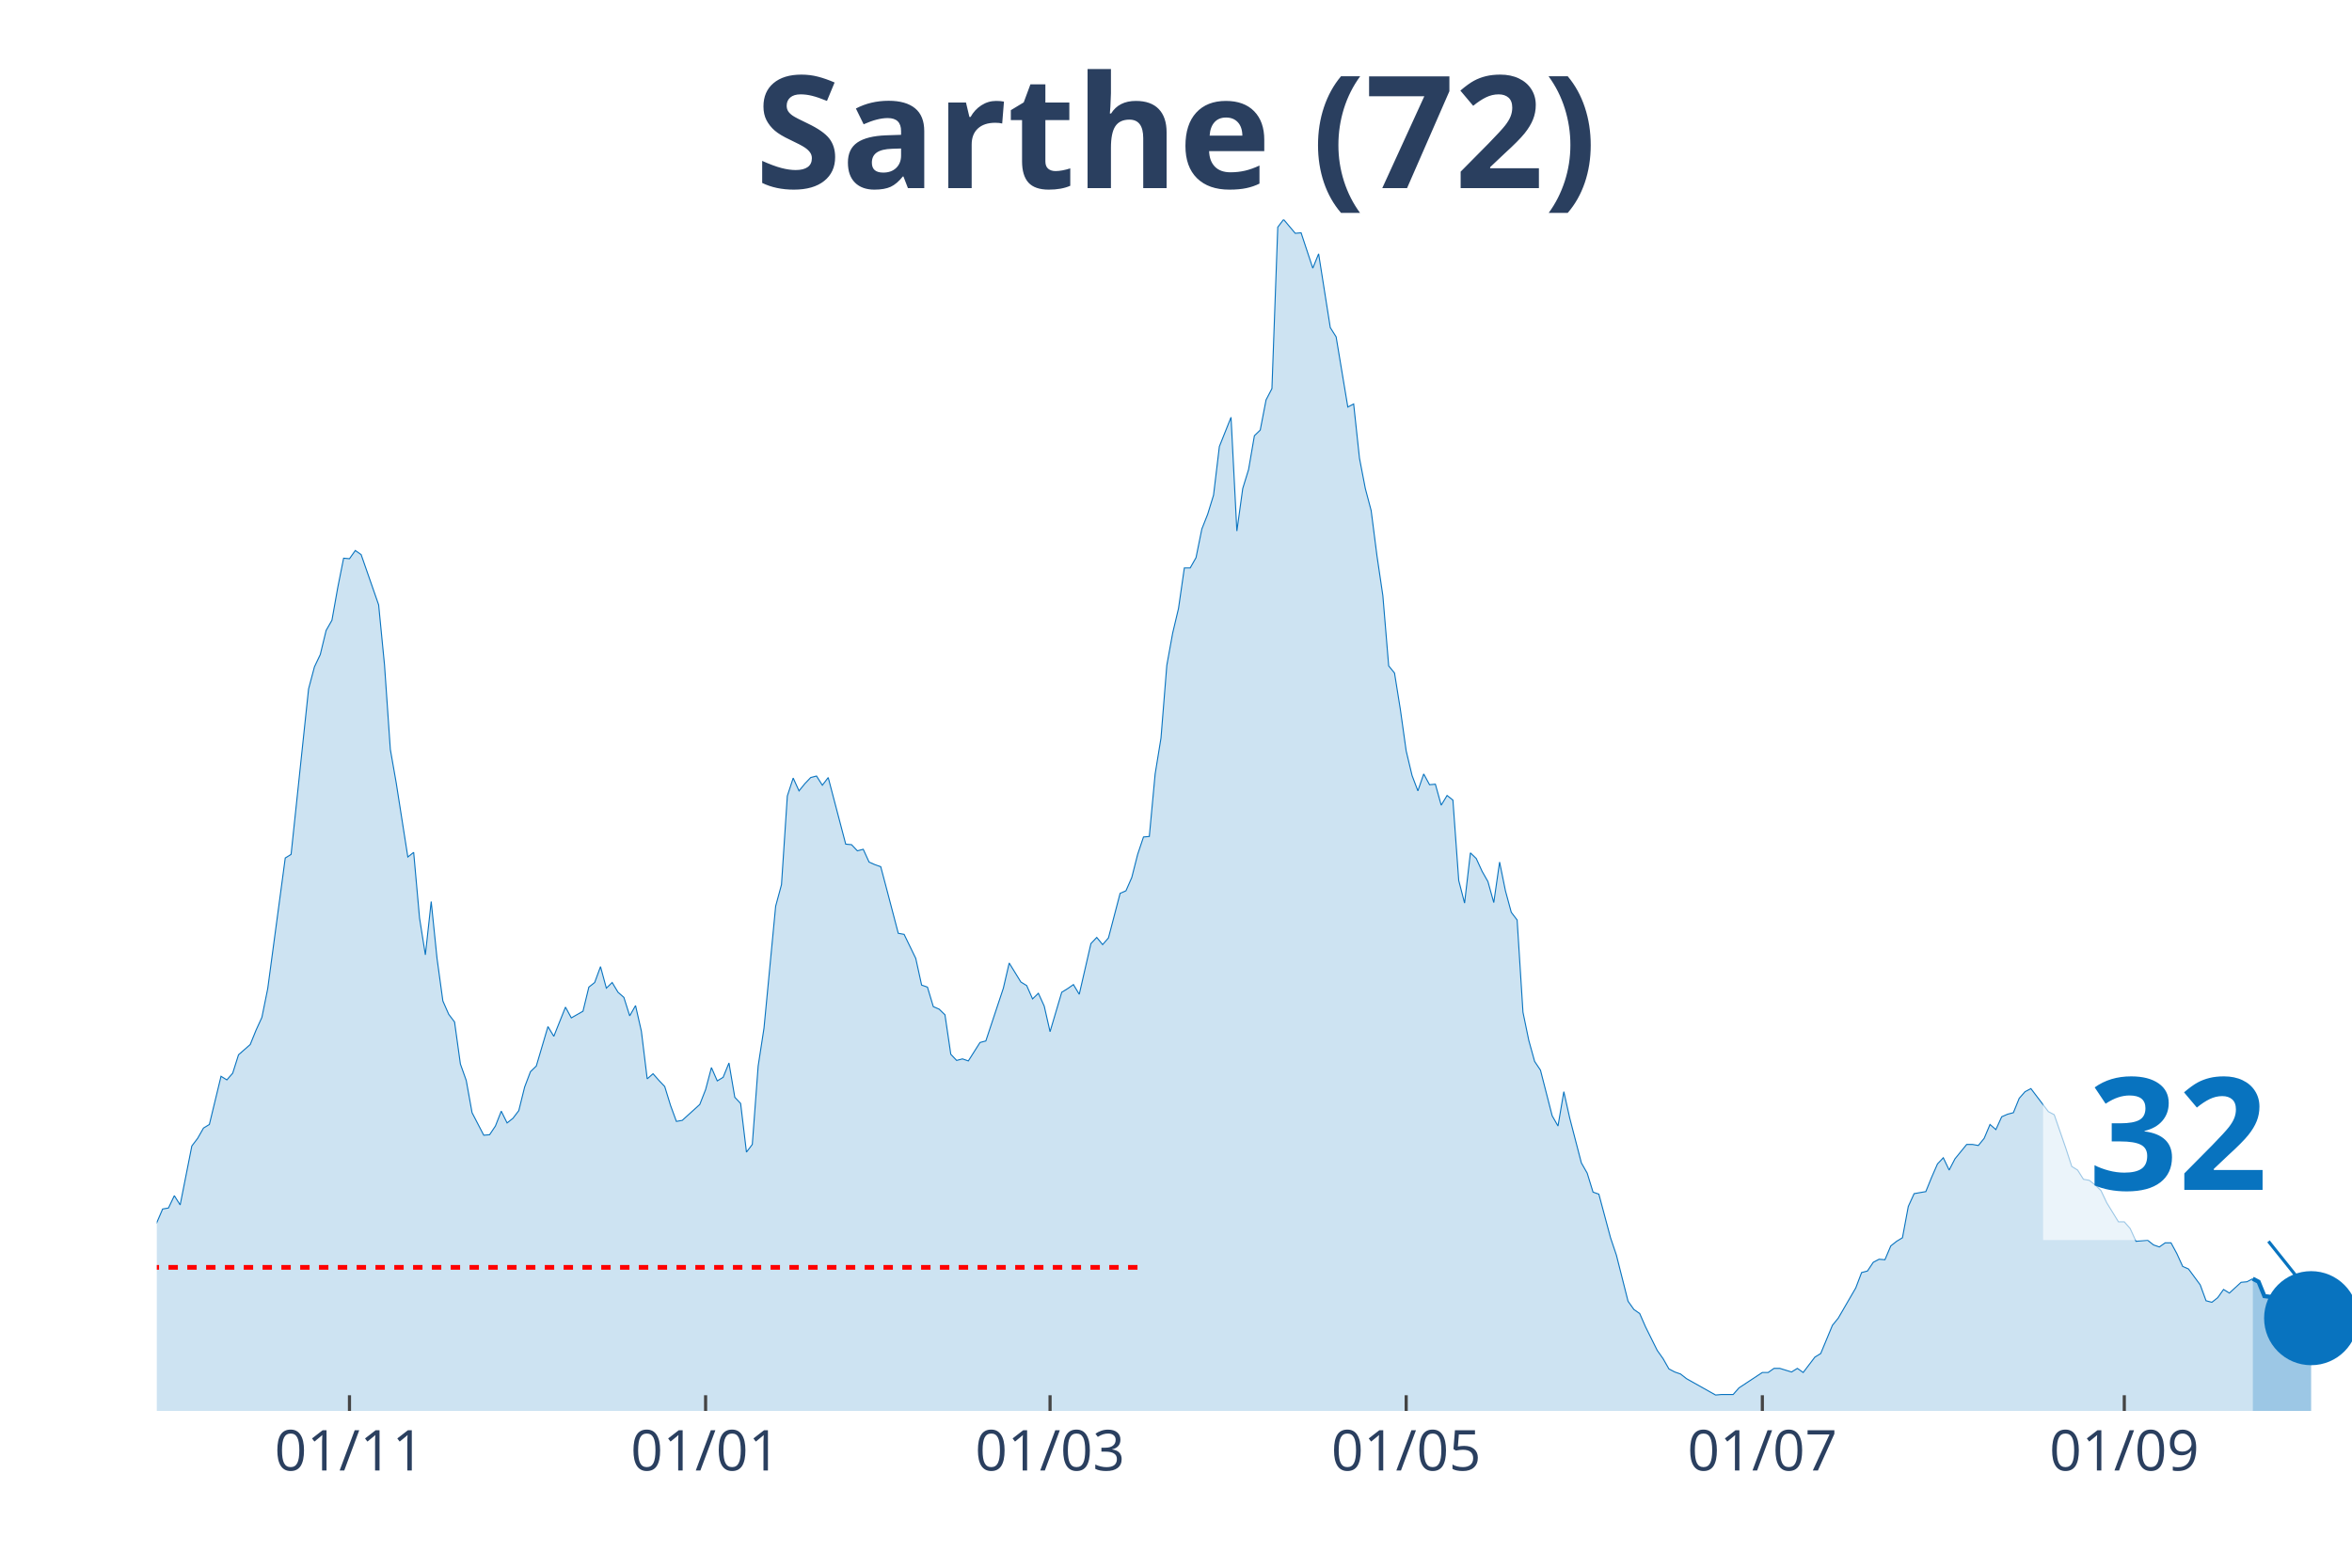
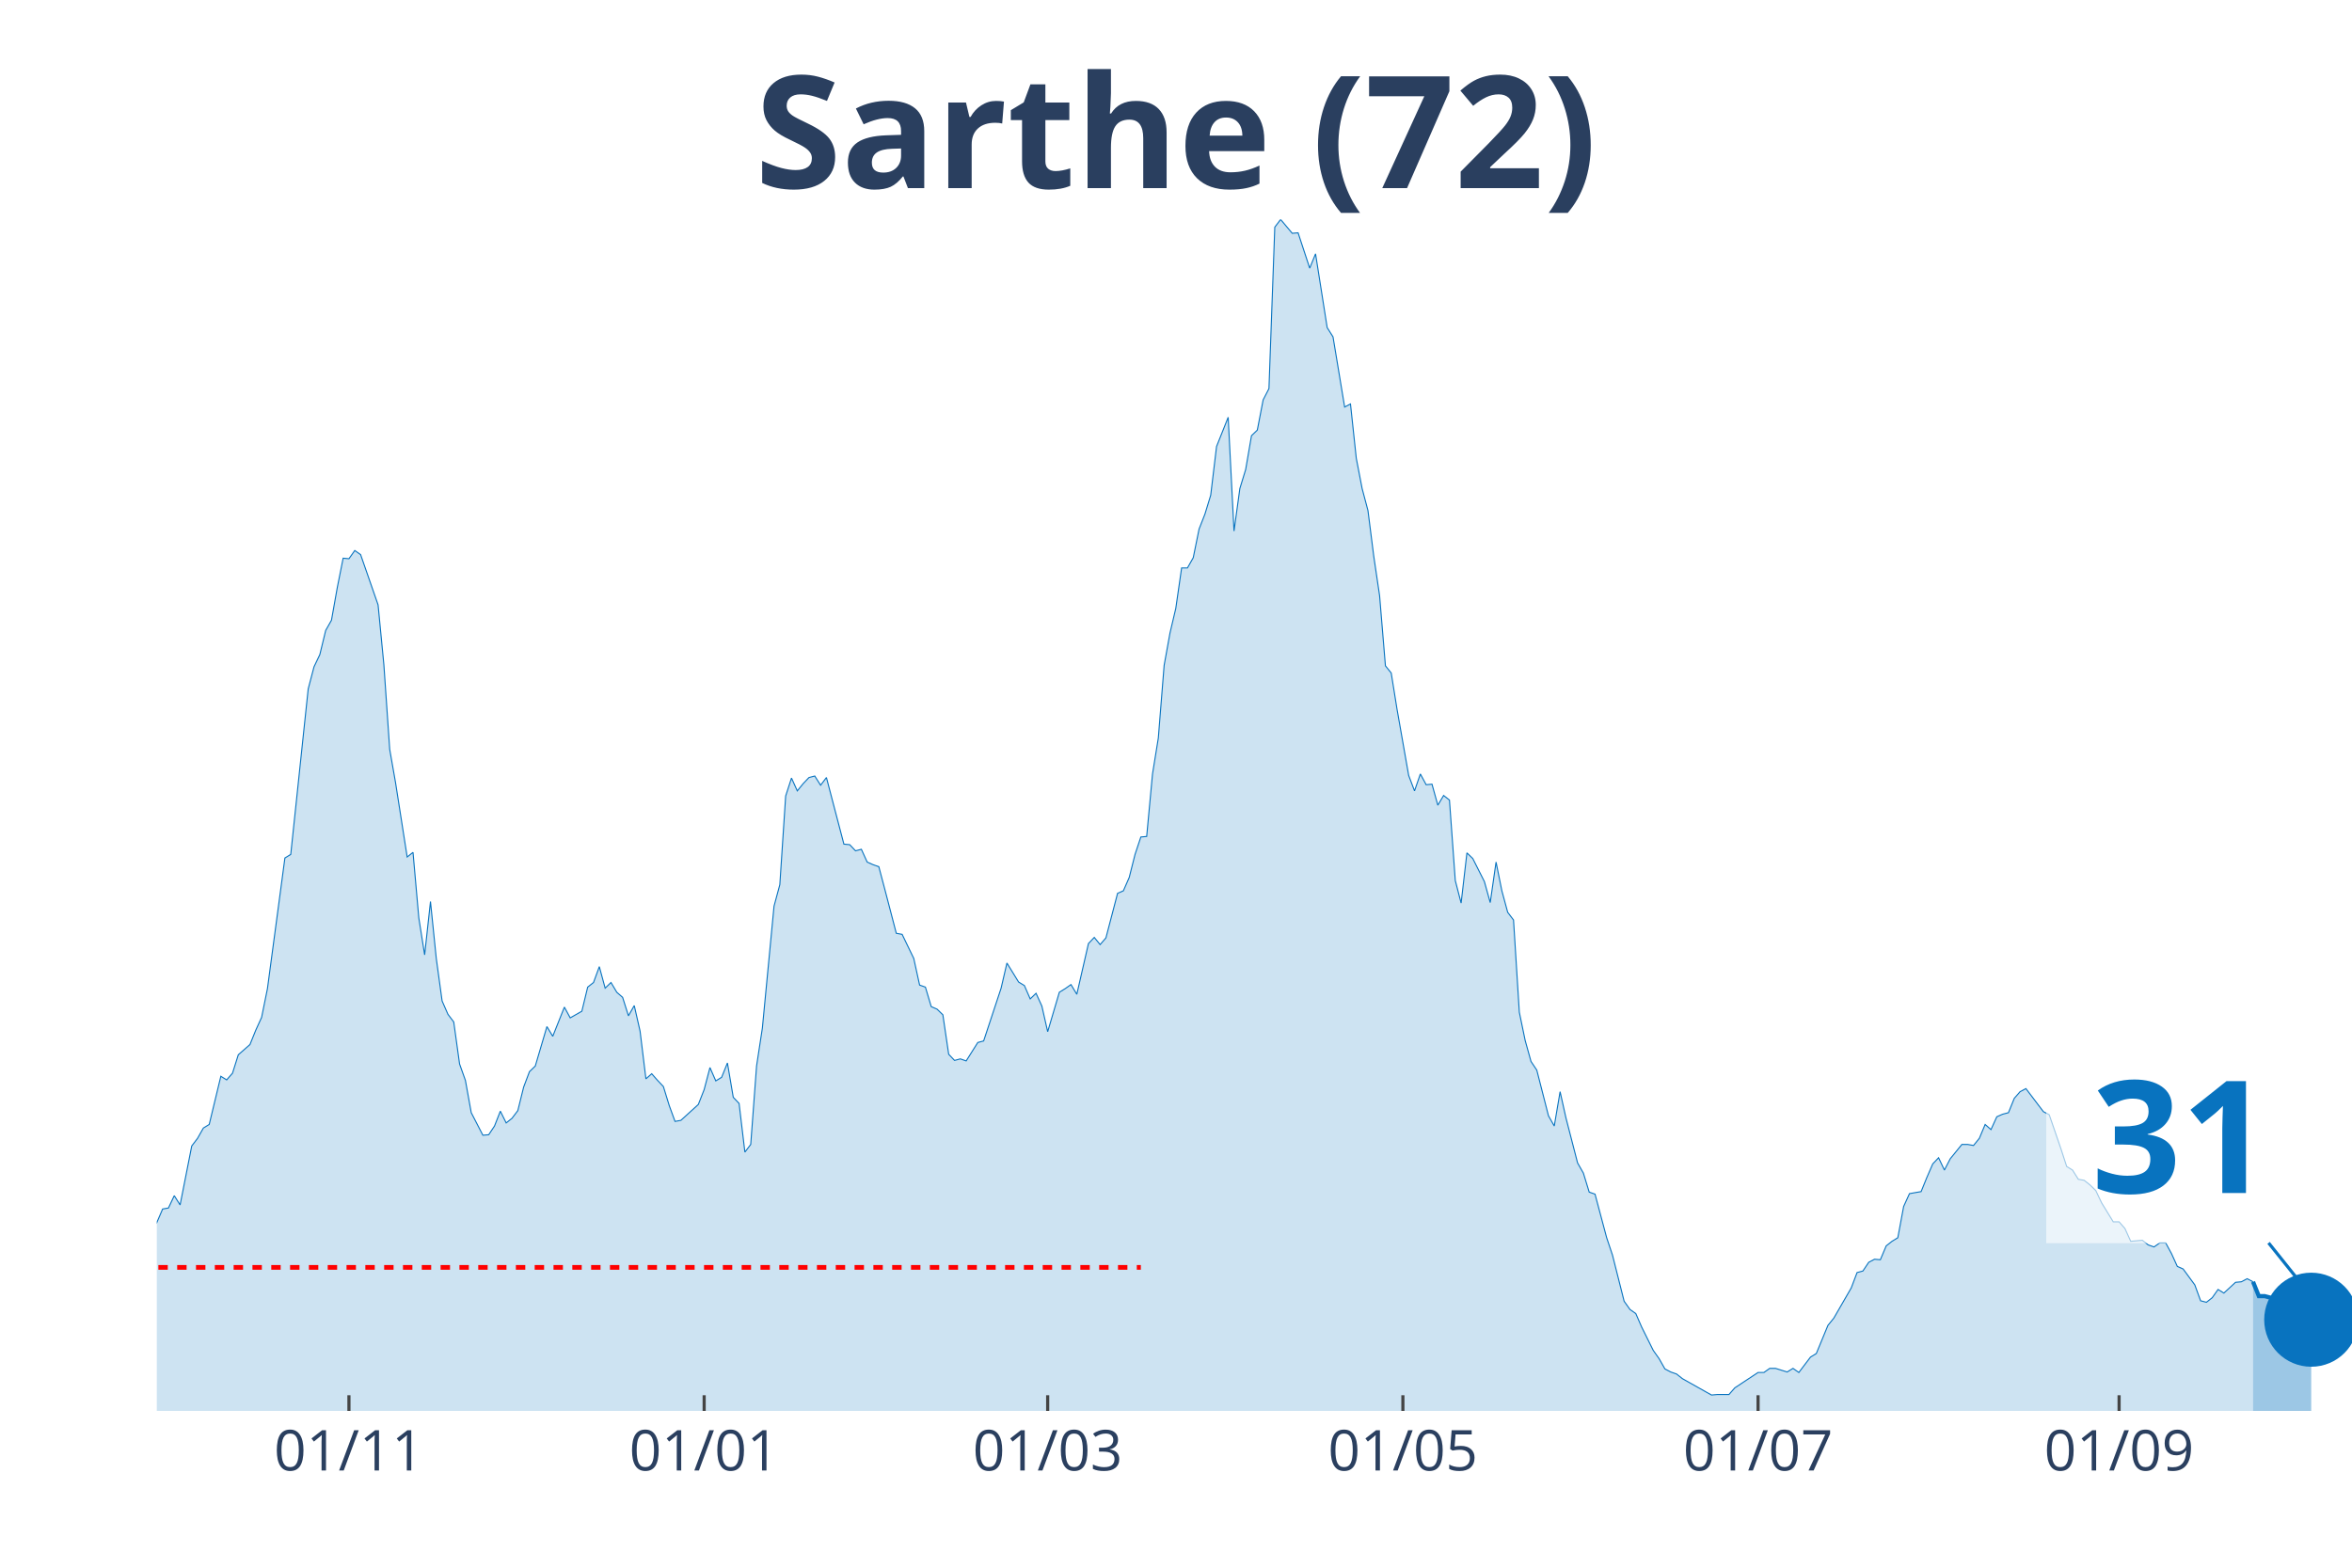
<svg xmlns="http://www.w3.org/2000/svg" class="main-svg" width="1125" height="750" style="" viewBox="0 0 750 500">
  <rect x="0" y="0" width="750" height="500" style="fill: rgb(0, 0, 0); fill-opacity: 0;" />
-   <defs id="defs-928f5d">
+   <defs id="defs-bba9d2">
    <g class="clips">
-       <clipPath id="clip928f5dxyplot" class="plotclip">
+       <clipPath id="clipbba9d2xyplot" class="plotclip">
        <rect width="700" height="380" />
      </clipPath>
-       <clipPath class="axesclip" id="clip928f5dx">
+       <clipPath class="axesclip" id="clipbba9d2x">
        <rect x="50" y="0" width="700" height="500" />
      </clipPath>
-       <clipPath class="axesclip" id="clip928f5dy">
+       <clipPath class="axesclip" id="clipbba9d2y">
        <rect x="0" y="70" width="750" height="380" />
      </clipPath>
-       <clipPath class="axesclip" id="clip928f5dxy">
+       <clipPath class="axesclip" id="clipbba9d2xy">
        <rect x="50" y="70" width="700" height="380" />
      </clipPath>
    </g>
    <g class="gradients" />
  </defs>
  <g class="bglayer">
    <rect class="bg" x="50" y="70" width="700" height="380" style="fill: rgb(0, 0, 0); fill-opacity: 0; stroke-width: 0;" />
  </g>
  <g class="layer-below">
    <g class="imagelayer" />
    <g class="shapelayer" />
  </g>
  <g class="cartesianlayer">
    <g class="subplot xy">
      <g class="layer-subplot">
        <g class="shapelayer" />
        <g class="imagelayer" />
      </g>
      <g class="gridlayer">
        <g class="x">
-           <path class="xgrid crisp" transform="translate(111.44,0)" d="M0,70v380" style="stroke: rgb(255, 255, 255); stroke-opacity: 1; stroke-width: 1px;" />
-           <path class="xgrid crisp" transform="translate(225,0)" d="M0,70v380" style="stroke: rgb(255, 255, 255); stroke-opacity: 1; stroke-width: 1px;" />
-           <path class="xgrid crisp" transform="translate(334.84,0)" d="M0,70v380" style="stroke: rgb(255, 255, 255); stroke-opacity: 1; stroke-width: 1px;" />
-           <path class="xgrid crisp" transform="translate(448.4,0)" d="M0,70v380" style="stroke: rgb(255, 255, 255); stroke-opacity: 1; stroke-width: 1px;" />
-           <path class="xgrid crisp" transform="translate(561.97,0)" d="M0,70v380" style="stroke: rgb(255, 255, 255); stroke-opacity: 1; stroke-width: 1px;" />
-           <path class="xgrid crisp" transform="translate(677.39,0)" d="M0,70v380" style="stroke: rgb(255, 255, 255); stroke-opacity: 1; stroke-width: 1px;" />
+           <path class="xgrid crisp" transform="translate(111.27,0)" d="M0,70v380" style="stroke: rgb(255, 255, 255); stroke-opacity: 1; stroke-width: 1px;" />
+           <path class="xgrid crisp" transform="translate(224.54,0)" d="M0,70v380" style="stroke: rgb(255, 255, 255); stroke-opacity: 1; stroke-width: 1px;" />
+           <path class="xgrid crisp" transform="translate(334.08,0)" d="M0,70v380" style="stroke: rgb(255, 255, 255); stroke-opacity: 1; stroke-width: 1px;" />
+           <path class="xgrid crisp" transform="translate(447.35,0)" d="M0,70v380" style="stroke: rgb(255, 255, 255); stroke-opacity: 1; stroke-width: 1px;" />
+           <path class="xgrid crisp" transform="translate(560.61,0)" d="M0,70v380" style="stroke: rgb(255, 255, 255); stroke-opacity: 1; stroke-width: 1px;" />
+           <path class="xgrid crisp" transform="translate(675.73,0)" d="M0,70v380" style="stroke: rgb(255, 255, 255); stroke-opacity: 1; stroke-width: 1px;" />
        </g>
        <g class="y" />
      </g>
      <g class="zerolinelayer" />
      <path class="xlines-below" />
      <path class="ylines-below" />
      <g class="overlines-below" />
      <g class="xaxislayer-below" />
      <g class="yaxislayer-below" />
      <g class="overaxes-below" />
-       <g class="plot" transform="translate(50, 70)" clip-path="url('#clip928f5dxyplot')">
+       <g class="plot" transform="translate(50, 70)" clip-path="url('#clipbba9d2xyplot')">
        <g class="scatterlayer mlayer">
-           <g class="trace scatter trace75a257" style="stroke-miterlimit: 2;">
+           <g class="trace scatter trace7fb5c9" style="stroke-miterlimit: 2;">
            <g class="fills">
              <g>
-                 <path class="js-fill" d="M668.35,380L-253.19,380L-253.19,374.44L-243.88,374.12L-242.02,374.93L-225.27,376.24L-223.4,376.73L-208.51,378.37L-206.65,378.37L-191.76,377.06L-189.89,376.24L-175,377.71L-173.14,376.08L-160.11,376.4L-158.24,376.89L-147.07,378.86L-145.21,378.53L-128.46,370.85L-126.6,370.52L-122.87,368.4L-121.01,367.09L-119.15,368.56L-117.29,365.94L-111.7,362.51L-109.84,359.73L-106.12,351.23L-104.26,350.74L-96.81,350.58L-94.95,353.85L-83.78,311.35L-81.91,304.82L-80.05,301.38L-78.19,310.37L-76.33,312.99L-74.47,320.02L-70.74,321.82L-68.88,328.19L-65.16,339.3L-63.3,337.51L-59.57,335.54L-57.71,340.77L-53.99,336.85L-52.13,336.69L-50.27,335.87L-48.4,337.18L-46.54,334.73L-44.68,326.72L-42.82,322.47L-40.96,321.32L-39.1,320.02L-37.23,320.83L-35.37,320.02L-33.51,325.57L-31.65,327.54L-29.79,327.05L-22.34,320.67L-20.48,316.26L-18.62,316.75L-16.76,315.77L-14.89,313.81L-13.03,315.44L-7.45,320.51L-5.59,316.09L-3.72,322.31L-1.86,324.27L1.86,315.6L3.72,315.28L5.59,311.35L7.45,314.3L11.17,295.5L13.03,293.05L14.89,289.78L16.76,288.64L20.48,273.27L22.34,274.42L24.2,272.29L26.06,266.41L29.79,263.14L31.65,258.56L33.51,254.48L35.37,245.32L40.96,203.65L42.82,202.5L48.4,149.71L50.27,142.68L52.13,138.76L53.99,131.08L55.85,127.81L57.71,117.35L59.57,108.03L61.44,108.2L63.3,105.58L65.16,106.89L70.74,122.91L72.61,142.03L74.47,169L76.33,179.62L80.05,203.32L81.91,201.85L83.78,222.77L85.64,234.54L87.5,217.54L89.36,235.68L91.22,249.25L93.09,253.5L94.95,255.95L96.81,269.35L98.67,274.58L100.53,284.88L104.26,292.07L106.12,291.91L107.98,289.13L109.84,284.39L111.7,288.15L113.56,286.68L115.43,284.22L117.29,276.71L119.15,271.8L121.01,270L124.73,257.42L126.6,260.52L130.32,251.21L132.18,254.64L135.9,252.52L137.77,244.83L139.63,243.36L141.49,238.3L143.35,245.16L145.21,243.36L147.07,246.47L148.94,248.1L150.8,253.99L152.66,250.72L154.52,258.89L156.38,274.09L158.24,272.46L160.11,274.58L161.97,276.54L163.83,282.59L165.69,287.66L167.55,287.33L173.14,282.26L175,277.52L176.86,270.49L178.72,274.74L180.59,273.6L182.45,269.02L184.31,279.97L186.17,281.94L188.03,297.46L189.89,295.01L191.76,270L193.62,257.91L197.34,219.01L199.2,212.15L201.06,183.87L202.93,178.15L204.79,182.24L206.65,179.95L208.51,177.99L210.37,177.5L212.23,180.44L214.1,177.99L219.68,199.23L221.54,199.4L223.4,201.36L225.27,200.87L227.13,204.95L228.99,205.77L230.85,206.43L232.71,213.45L236.44,227.67L238.3,228L242.02,235.68L243.88,244.18L245.74,244.83L247.61,251.05L249.47,251.86L251.33,253.66L253.19,266.25L255.05,268.21L256.91,267.72L258.78,268.37L262.5,262.49L264.36,262L269.95,245.16L271.81,237.15L275.53,243.2L277.39,244.34L279.26,248.59L281.12,246.8L282.98,250.88L284.84,259.05L288.56,246.47L290.43,245.32L292.29,244.02L294.15,247.12L297.87,230.94L299.73,228.98L301.6,231.27L303.46,229.14L307.18,214.92L309.04,214.11L310.9,209.86L312.77,202.5L314.63,196.95L316.49,196.78L318.35,176.84L320.21,165.4L322.07,142.19L323.94,131.9L325.8,124.05L327.66,111.14L329.52,111.14L331.38,107.87L333.24,98.72L335.11,93.98L336.97,87.93L338.83,72.4L342.55,63.09L344.41,99.37L346.28,85.81L348.14,79.76L350,68.97L351.86,67.17L353.72,57.53L355.59,53.94L357.45,2.45L359.31,0L363.03,4.41L364.89,4.25L368.62,15.53L370.48,10.95L374.2,34.49L376.06,37.43L379.79,59.82L381.65,58.84L383.51,76.16L385.37,85.81L387.23,92.83L389.1,107.38L390.96,119.97L392.82,142.36L394.68,144.65L396.54,156.25L398.4,169.49L400.27,177.33L402.13,182.24L403.99,176.84L405.85,180.28L407.71,180.11L409.57,186.81L411.44,183.71L413.3,185.18L415.16,210.84L417.02,218.03L418.88,202.01L420.74,203.81L422.61,207.9L424.47,211.17L426.33,217.87L428.19,204.95L430.05,214.11L431.91,220.97L433.78,223.42L435.64,252.84L437.5,261.83L439.36,268.53L441.22,271.31L444.95,285.86L446.81,289.13L448.67,278.18L450.53,286.51L454.26,300.89L456.12,304.16L457.98,310.21L459.84,310.86L463.56,324.76L465.43,330.31L469.15,345.02L471.01,347.64L472.87,348.95L474.73,353.2L478.46,360.71L480.32,363.33L482.18,366.6L484.04,367.58L485.9,368.23L487.77,369.7L497.07,374.93L498.94,374.77L502.66,374.77L504.52,372.65L511.97,367.74L513.83,367.74L515.69,366.43L517.55,366.43L521.28,367.58L523.14,366.43L525,367.74L526.86,365.29L528.72,362.84L530.59,361.69L534.31,352.71L536.17,350.42L541.76,340.77L543.62,335.87L545.48,335.38L547.34,332.6L549.2,331.62L551.06,331.78L552.93,327.37L554.79,325.9L556.65,324.76L558.51,314.79L560.37,310.7L562.23,310.37L564.1,310.05L565.96,305.47L567.82,301.22L569.68,299.26L571.54,303.18L573.4,299.59L577.13,295.01L578.99,295.01L580.85,295.34L582.71,293.05L584.57,288.64L586.44,290.27L588.3,286.18L590.16,285.37L592.02,284.88L593.88,280.3L595.74,278.18L597.61,277.2L603.19,284.55L605.05,285.53L608.78,296.32L610.64,302.04L612.5,303.18L614.36,306.12L616.22,306.45L618.09,307.92L619.95,309.72L621.81,313.64L625.53,319.69L627.39,319.69L629.26,321.82L631.12,325.9L634.84,325.57L636.7,327.05L638.56,327.7L640.43,326.39L642.29,326.39L644.15,329.82L646.01,333.91L647.87,334.73L651.6,339.79L653.46,344.86L655.32,345.35L657.18,343.88L659.04,341.26L660.9,342.41L664.63,338.98L666.49,338.81L668.35,337.83" style="fill: rgb(8, 115, 191); fill-opacity: 0.2; stroke-width: 0;" />
+                 <path class="js-fill" d="M668.44,380L-252.52,380L-252.52,374.44L-243.24,374.12L-241.38,374.93L-224.67,376.24L-222.81,376.73L-207.96,378.37L-206.1,378.37L-191.25,377.06L-189.39,376.24L-174.54,377.71L-172.68,376.08L-159.68,376.4L-157.82,376.89L-146.68,378.86L-144.83,378.53L-128.12,370.85L-126.26,370.52L-122.55,368.4L-120.69,367.09L-118.83,368.56L-116.98,365.94L-111.41,362.51L-109.55,359.73L-105.84,351.23L-103.98,350.74L-96.55,350.58L-94.69,353.85L-83.55,311.35L-81.7,304.82L-79.84,301.38L-77.98,310.37L-76.13,312.99L-74.27,320.02L-70.56,321.82L-68.7,328.19L-64.99,339.3L-63.13,337.51L-59.42,335.54L-57.56,340.77L-53.85,336.85L-51.99,336.69L-50.13,335.87L-48.28,337.18L-46.42,334.73L-44.56,326.72L-42.71,322.47L-40.85,321.32L-38.99,320.02L-37.14,320.83L-35.28,320.02L-33.42,325.57L-31.56,327.54L-29.71,327.05L-22.28,320.67L-20.42,316.26L-18.57,316.75L-16.71,315.77L-14.85,313.81L-13,315.44L-7.43,320.51L-5.57,316.09L-3.71,322.31L-1.86,324.27L1.86,315.6L3.71,315.28L5.57,311.35L7.43,314.3L11.14,295.5L13,293.05L14.85,289.78L16.71,288.64L20.42,273.27L22.28,274.42L24.14,272.29L25.99,266.41L29.71,263.14L31.56,258.56L33.42,254.48L35.28,245.32L40.85,203.65L42.71,202.5L48.28,149.71L50.13,142.68L51.99,138.76L53.85,131.08L55.7,127.81L57.56,117.35L59.42,108.03L61.27,108.2L63.13,105.58L64.99,106.89L70.56,122.91L72.41,142.03L74.27,169L76.13,179.62L79.84,203.32L81.7,201.85L83.55,222.77L85.41,234.54L87.27,217.54L89.12,235.68L90.98,249.25L92.84,253.5L94.69,255.95L96.55,269.35L98.41,274.58L100.27,284.88L103.98,292.07L105.84,291.91L107.69,289.13L109.55,284.39L111.41,288.15L113.26,286.68L115.12,284.22L116.98,276.71L118.83,271.8L120.69,270L124.4,257.42L126.26,260.52L129.97,251.21L131.83,254.64L135.54,252.52L137.4,244.83L139.26,243.36L141.11,238.3L142.97,245.16L144.83,243.36L146.68,246.47L148.54,248.1L150.4,253.99L152.25,250.72L154.11,258.89L155.97,274.09L157.82,272.46L159.68,274.58L161.54,276.54L163.4,282.59L165.25,287.66L167.11,287.33L172.68,282.26L174.54,277.52L176.39,270.49L178.25,274.74L180.11,273.6L181.96,269.02L183.82,279.97L185.68,281.94L187.53,297.46L189.39,295.01L191.25,270L193.1,257.91L196.82,219.01L198.67,212.15L200.53,183.87L202.39,178.15L204.24,182.24L206.1,179.95L207.96,177.99L209.81,177.5L211.67,180.44L213.53,177.99L219.1,199.23L220.95,199.4L222.81,201.36L224.67,200.87L226.53,204.95L228.38,205.77L230.24,206.43L232.1,213.45L235.81,227.67L237.67,228L241.38,235.68L243.24,244.18L245.09,244.83L246.95,251.05L248.81,251.86L250.66,253.66L252.52,266.25L254.38,268.21L256.23,267.72L258.09,268.37L261.8,262.49L263.66,262L269.23,245.16L271.09,237.15L274.8,243.2L276.66,244.34L278.51,248.59L280.37,246.8L282.23,250.88L284.08,259.05L287.8,246.47L289.66,245.32L291.51,244.02L293.37,247.12L297.08,230.94L298.94,228.98L300.8,231.27L302.65,229.14L306.37,214.92L308.22,214.11L310.08,209.86L311.94,202.5L313.79,196.95L315.65,196.78L317.51,176.84L319.36,165.4L321.22,142.19L323.08,131.9L324.93,124.05L326.79,111.14L328.65,111.14L330.5,107.87L332.36,98.72L334.22,93.98L336.07,87.93L337.93,72.4L341.64,63.09L343.5,99.37L345.36,85.81L347.21,79.76L349.07,68.97L350.93,67.17L352.79,57.53L354.64,53.94L356.5,2.45L358.36,0L362.07,4.41L363.93,4.25L367.64,15.53L369.5,10.95L373.21,34.49L375.07,37.43L378.78,59.82L380.64,58.84L382.49,76.16L384.35,85.81L386.21,92.83L388.06,107.38L389.92,119.97L391.78,142.36L393.63,144.65L395.49,156.25L399.2,177.33L401.06,182.24L402.92,176.84L404.77,180.28L406.63,180.11L408.49,186.81L410.34,183.71L412.2,185.18L414.06,210.84L415.92,218.03L417.77,202.01L419.63,203.81L423.34,211.17L425.2,217.87L427.06,204.95L428.91,214.11L430.77,220.97L432.63,223.42L434.48,252.84L436.34,261.83L438.2,268.53L440.05,271.31L443.77,285.86L445.62,289.13L447.48,278.18L449.34,286.51L453.05,300.89L454.91,304.16L456.76,310.21L458.62,310.86L462.33,324.76L464.19,330.31L467.9,345.02L469.76,347.64L471.62,348.95L473.47,353.2L477.19,360.71L479.05,363.33L480.9,366.6L482.76,367.58L484.62,368.23L486.47,369.7L495.76,374.93L497.61,374.77L501.33,374.77L503.18,372.65L510.61,367.74L512.47,367.74L514.32,366.43L516.18,366.43L519.89,367.58L521.75,366.43L523.61,367.74L525.46,365.29L527.32,362.84L529.18,361.69L532.89,352.71L534.75,350.42L540.32,340.77L542.18,335.87L544.03,335.38L545.89,332.6L547.75,331.62L549.6,331.78L551.46,327.37L553.32,325.9L555.17,324.76L557.03,314.79L558.89,310.7L560.74,310.37L562.6,310.05L564.46,305.47L566.31,301.22L568.17,299.26L570.03,303.18L571.88,299.59L575.6,295.01L577.45,295.01L579.31,295.34L581.17,293.05L583.02,288.64L584.88,290.27L586.74,286.18L588.59,285.37L590.45,284.88L592.31,280.3L594.16,278.18L596.02,277.2L601.59,284.55L603.45,285.53L607.16,296.32L609.02,302.04L610.88,303.18L612.73,306.12L614.59,306.45L616.45,307.92L618.3,309.72L620.16,313.64L623.87,319.69L625.73,319.69L627.59,321.82L629.44,325.9L633.16,325.57L635.01,327.05L636.87,327.7L638.73,326.39L640.58,326.39L642.44,329.82L644.3,333.91L646.15,334.73L649.87,339.79L651.72,344.86L653.58,345.35L655.44,343.88L657.29,341.26L659.15,342.41L662.86,338.98L664.72,338.81L666.58,337.83L668.44,338.81" style="fill: rgb(8, 115, 191); fill-opacity: 0.2; stroke-width: 0;" />
              </g>
            </g>
            <g class="errorbars" />
            <g class="lines">
-               <path class="js-line" d="M-253.19,374.44L-243.88,374.12L-242.02,374.93L-225.27,376.24L-223.4,376.73L-208.51,378.37L-206.65,378.37L-191.76,377.06L-189.89,376.24L-175,377.71L-173.14,376.08L-160.11,376.4L-158.24,376.89L-147.07,378.86L-145.21,378.53L-128.46,370.85L-126.6,370.52L-122.87,368.4L-121.01,367.09L-119.15,368.56L-117.29,365.94L-111.7,362.51L-109.84,359.73L-106.12,351.23L-104.26,350.74L-96.81,350.58L-94.95,353.85L-83.78,311.35L-81.91,304.82L-80.05,301.38L-78.19,310.37L-76.33,312.99L-74.47,320.02L-70.74,321.82L-68.88,328.19L-65.16,339.3L-63.3,337.51L-59.57,335.54L-57.71,340.77L-53.99,336.85L-52.13,336.69L-50.27,335.87L-48.4,337.18L-46.54,334.73L-44.68,326.72L-42.82,322.47L-40.96,321.32L-39.1,320.02L-37.23,320.83L-35.37,320.02L-33.51,325.57L-31.65,327.54L-29.79,327.05L-22.34,320.67L-20.48,316.26L-18.62,316.75L-16.76,315.77L-14.89,313.81L-13.03,315.44L-7.45,320.51L-5.59,316.09L-3.72,322.31L-1.86,324.27L1.86,315.6L3.72,315.28L5.59,311.35L7.45,314.3L11.17,295.5L13.03,293.05L14.89,289.78L16.76,288.64L20.48,273.27L22.34,274.42L24.2,272.29L26.06,266.41L29.79,263.14L31.65,258.56L33.51,254.48L35.37,245.32L40.96,203.65L42.82,202.5L48.4,149.71L50.27,142.68L52.13,138.76L53.99,131.08L55.85,127.81L57.71,117.35L59.57,108.03L61.44,108.2L63.3,105.58L65.16,106.89L70.74,122.91L72.61,142.03L74.47,169L76.33,179.62L80.05,203.32L81.91,201.85L83.78,222.77L85.64,234.54L87.5,217.54L89.36,235.68L91.22,249.25L93.09,253.5L94.95,255.95L96.81,269.35L98.67,274.58L100.53,284.88L104.26,292.07L106.12,291.91L107.98,289.13L109.84,284.39L111.7,288.15L113.56,286.68L115.43,284.22L117.29,276.71L119.15,271.8L121.01,270L124.73,257.42L126.6,260.52L130.32,251.21L132.18,254.64L135.9,252.52L137.77,244.83L139.63,243.36L141.49,238.3L143.35,245.16L145.21,243.36L147.07,246.47L148.94,248.1L150.8,253.99L152.66,250.72L154.52,258.89L156.38,274.09L158.24,272.46L160.11,274.58L161.97,276.54L163.83,282.59L165.69,287.66L167.55,287.33L173.14,282.26L175,277.52L176.86,270.49L178.72,274.74L180.59,273.6L182.45,269.02L184.31,279.97L186.17,281.94L188.03,297.46L189.89,295.01L191.76,270L193.62,257.91L197.34,219.01L199.2,212.15L201.06,183.87L202.93,178.15L204.79,182.24L206.65,179.95L208.51,177.99L210.37,177.5L212.23,180.44L214.1,177.99L219.68,199.23L221.54,199.4L223.4,201.36L225.27,200.87L227.13,204.95L228.99,205.77L230.85,206.43L232.71,213.45L236.44,227.67L238.3,228L242.02,235.68L243.88,244.18L245.74,244.83L247.61,251.05L249.47,251.86L251.33,253.66L253.19,266.25L255.05,268.21L256.91,267.72L258.78,268.37L262.5,262.49L264.36,262L269.95,245.16L271.81,237.15L275.53,243.2L277.39,244.34L279.26,248.59L281.12,246.8L282.98,250.88L284.84,259.05L288.56,246.47L290.43,245.32L292.29,244.02L294.15,247.12L297.87,230.94L299.73,228.98L301.6,231.27L303.46,229.14L307.18,214.92L309.04,214.11L310.9,209.86L312.77,202.5L314.63,196.95L316.49,196.78L318.35,176.84L320.21,165.4L322.07,142.19L323.94,131.9L325.8,124.05L327.66,111.14L329.52,111.14L331.38,107.87L333.24,98.72L335.11,93.98L336.97,87.93L338.83,72.4L342.55,63.09L344.41,99.37L346.28,85.81L348.14,79.76L350,68.97L351.86,67.17L353.72,57.53L355.59,53.94L357.45,2.45L359.31,0L363.03,4.41L364.89,4.25L368.62,15.53L370.48,10.95L374.2,34.49L376.06,37.43L379.79,59.82L381.65,58.84L383.51,76.16L385.37,85.81L387.23,92.83L389.1,107.38L390.96,119.97L392.82,142.36L394.68,144.65L396.54,156.25L398.4,169.49L400.27,177.33L402.13,182.24L403.99,176.84L405.85,180.28L407.71,180.11L409.57,186.81L411.44,183.71L413.3,185.18L415.16,210.84L417.02,218.03L418.88,202.01L420.74,203.81L422.61,207.9L424.47,211.17L426.33,217.87L428.19,204.95L430.05,214.11L431.91,220.97L433.78,223.42L435.64,252.84L437.5,261.83L439.36,268.53L441.22,271.31L444.95,285.86L446.81,289.13L448.67,278.18L450.53,286.51L454.26,300.89L456.12,304.16L457.98,310.21L459.84,310.86L463.56,324.76L465.43,330.31L469.15,345.02L471.01,347.64L472.87,348.95L474.73,353.2L478.46,360.71L480.32,363.33L482.18,366.6L484.04,367.58L485.9,368.23L487.77,369.7L497.07,374.93L498.94,374.77L502.66,374.77L504.52,372.65L511.97,367.74L513.83,367.74L515.69,366.43L517.55,366.43L521.28,367.58L523.14,366.43L525,367.74L526.86,365.29L528.72,362.84L530.59,361.69L534.31,352.71L536.17,350.42L541.76,340.77L543.62,335.87L545.48,335.38L547.34,332.6L549.2,331.62L551.06,331.78L552.93,327.37L554.79,325.9L556.65,324.76L558.51,314.79L560.37,310.7L562.23,310.37L564.1,310.05L565.96,305.47L567.82,301.22L569.68,299.26L571.54,303.18L573.4,299.59L577.13,295.01L578.99,295.01L580.85,295.34L582.71,293.05L584.57,288.64L586.44,290.27L588.3,286.18L590.16,285.37L592.02,284.88L593.88,280.3L595.74,278.18L597.61,277.2L603.19,284.55L605.05,285.53L608.78,296.32L610.64,302.04L612.5,303.18L614.36,306.12L616.22,306.45L618.09,307.92L619.95,309.72L621.81,313.64L625.53,319.69L627.39,319.69L629.26,321.82L631.12,325.9L634.84,325.57L636.7,327.05L638.56,327.7L640.43,326.39L642.29,326.39L644.15,329.82L646.01,333.91L647.87,334.73L651.6,339.79L653.46,344.86L655.32,345.35L657.18,343.88L659.04,341.26L660.9,342.41L664.63,338.98L666.49,338.81L668.35,337.83" style="vector-effect: non-scaling-stroke; fill: none; stroke: rgb(8, 115, 191); stroke-opacity: 1; stroke-width: 0.5px; opacity: 1;" />
+               <path class="js-line" d="M-252.52,374.44L-243.24,374.12L-241.38,374.93L-224.67,376.24L-222.81,376.73L-207.96,378.37L-206.1,378.37L-191.25,377.06L-189.39,376.24L-174.54,377.71L-172.68,376.08L-159.68,376.4L-157.82,376.89L-146.68,378.86L-144.83,378.53L-128.12,370.85L-126.26,370.52L-122.55,368.4L-120.69,367.09L-118.83,368.56L-116.98,365.94L-111.41,362.51L-109.55,359.73L-105.84,351.23L-103.98,350.74L-96.55,350.58L-94.69,353.85L-83.55,311.35L-81.7,304.82L-79.84,301.38L-77.98,310.37L-76.13,312.99L-74.27,320.02L-70.56,321.82L-68.7,328.19L-64.99,339.3L-63.13,337.51L-59.42,335.54L-57.56,340.77L-53.85,336.85L-51.99,336.69L-50.13,335.87L-48.28,337.18L-46.42,334.73L-44.56,326.72L-42.71,322.47L-40.85,321.32L-38.99,320.02L-37.14,320.83L-35.28,320.02L-33.42,325.57L-31.56,327.54L-29.71,327.05L-22.28,320.67L-20.42,316.26L-18.57,316.75L-16.71,315.77L-14.85,313.81L-13,315.44L-7.43,320.51L-5.57,316.09L-3.71,322.31L-1.86,324.27L1.86,315.6L3.71,315.28L5.57,311.35L7.43,314.3L11.14,295.5L13,293.05L14.85,289.78L16.71,288.64L20.42,273.27L22.28,274.42L24.14,272.29L25.99,266.41L29.71,263.14L31.56,258.56L33.42,254.48L35.28,245.32L40.85,203.65L42.71,202.5L48.28,149.71L50.13,142.68L51.99,138.76L53.85,131.08L55.7,127.81L57.56,117.35L59.42,108.03L61.27,108.2L63.13,105.58L64.99,106.89L70.56,122.91L72.41,142.03L74.27,169L76.13,179.62L79.84,203.32L81.7,201.85L83.55,222.77L85.41,234.54L87.27,217.54L89.12,235.68L90.98,249.25L92.84,253.5L94.69,255.95L96.55,269.35L98.41,274.58L100.27,284.88L103.98,292.07L105.84,291.91L107.69,289.13L109.55,284.39L111.41,288.15L113.26,286.68L115.12,284.22L116.98,276.71L118.83,271.8L120.69,270L124.4,257.42L126.26,260.52L129.97,251.21L131.83,254.64L135.54,252.52L137.4,244.83L139.26,243.36L141.11,238.3L142.97,245.16L144.83,243.36L146.68,246.47L148.54,248.1L150.4,253.99L152.25,250.72L154.11,258.89L155.97,274.09L157.82,272.46L159.68,274.58L161.54,276.54L163.4,282.59L165.25,287.66L167.11,287.33L172.68,282.26L174.54,277.52L176.39,270.49L178.25,274.74L180.11,273.6L181.96,269.02L183.82,279.97L185.68,281.94L187.53,297.46L189.39,295.01L191.25,270L193.1,257.91L196.82,219.01L198.67,212.15L200.53,183.87L202.39,178.15L204.24,182.24L206.1,179.95L207.96,177.99L209.81,177.5L211.67,180.44L213.53,177.99L219.1,199.23L220.95,199.4L222.81,201.36L224.67,200.87L226.53,204.95L228.38,205.77L230.24,206.43L232.1,213.45L235.81,227.67L237.67,228L241.38,235.68L243.24,244.18L245.09,244.83L246.95,251.05L248.81,251.86L250.66,253.66L252.52,266.25L254.38,268.21L256.23,267.72L258.09,268.37L261.8,262.49L263.66,262L269.23,245.16L271.09,237.15L274.8,243.2L276.66,244.34L278.51,248.59L280.37,246.8L282.23,250.88L284.08,259.05L287.8,246.47L289.66,245.32L291.51,244.02L293.37,247.12L297.08,230.94L298.94,228.98L300.8,231.27L302.65,229.14L306.37,214.92L308.22,214.11L310.08,209.86L311.94,202.5L313.79,196.95L315.65,196.78L317.51,176.84L319.36,165.4L321.22,142.19L323.08,131.9L324.93,124.05L326.79,111.14L328.65,111.14L330.5,107.87L332.36,98.72L334.22,93.98L336.07,87.93L337.93,72.4L341.64,63.09L343.5,99.37L345.36,85.81L347.21,79.76L349.07,68.97L350.93,67.17L352.79,57.53L354.64,53.94L356.5,2.45L358.36,0L362.07,4.41L363.93,4.25L367.64,15.53L369.5,10.95L373.21,34.49L375.07,37.43L378.78,59.82L380.64,58.84L382.49,76.16L384.35,85.81L386.21,92.83L388.06,107.38L389.92,119.97L391.78,142.36L393.63,144.65L395.49,156.25L399.2,177.33L401.06,182.24L402.92,176.84L404.77,180.28L406.63,180.11L408.49,186.81L410.34,183.71L412.2,185.18L414.06,210.84L415.92,218.03L417.77,202.01L419.63,203.81L423.34,211.17L425.2,217.87L427.06,204.95L428.91,214.11L430.77,220.97L432.63,223.42L434.48,252.84L436.34,261.83L438.2,268.53L440.05,271.31L443.77,285.86L445.62,289.13L447.48,278.18L449.34,286.51L453.05,300.89L454.91,304.16L456.76,310.21L458.62,310.86L462.33,324.76L464.19,330.31L467.9,345.02L469.76,347.64L471.62,348.95L473.47,353.2L477.19,360.71L479.05,363.33L480.9,366.6L482.76,367.58L484.62,368.23L486.47,369.7L495.76,374.93L497.61,374.77L501.33,374.77L503.18,372.65L510.61,367.74L512.47,367.74L514.32,366.43L516.18,366.43L519.89,367.58L521.75,366.43L523.61,367.74L525.46,365.29L527.32,362.84L529.18,361.69L532.89,352.71L534.75,350.42L540.32,340.77L542.18,335.87L544.03,335.38L545.89,332.6L547.75,331.62L549.6,331.78L551.46,327.37L553.32,325.9L555.17,324.76L557.03,314.79L558.89,310.7L560.74,310.37L562.6,310.05L564.46,305.47L566.31,301.22L568.17,299.26L570.03,303.18L571.88,299.59L575.6,295.01L577.45,295.01L579.31,295.34L581.17,293.05L583.02,288.64L584.88,290.27L586.74,286.18L588.59,285.37L590.45,284.88L592.31,280.3L594.16,278.18L596.02,277.2L601.59,284.55L603.45,285.53L607.16,296.32L609.02,302.04L610.88,303.18L612.73,306.12L614.59,306.45L616.45,307.92L618.3,309.72L620.16,313.64L623.87,319.69L625.73,319.69L627.59,321.82L629.44,325.9L633.16,325.57L635.01,327.05L636.87,327.7L638.73,326.39L640.58,326.39L642.44,329.82L644.3,333.91L646.15,334.73L649.87,339.79L651.72,344.86L653.58,345.35L655.44,343.88L657.29,341.26L659.15,342.41L662.86,338.98L664.72,338.81L666.58,337.83L668.44,338.81" style="vector-effect: non-scaling-stroke; fill: none; stroke: rgb(8, 115, 191); stroke-opacity: 1; stroke-width: 0.5px; opacity: 1;" />
            </g>
            <g class="points" />
            <g class="text" />
          </g>
-           <g class="trace scatter trace6266c9" style="stroke-miterlimit: 2;">
+           <g class="trace scatter trace0170c4" style="stroke-miterlimit: 2;">
            <g class="fills">
              <g>
-                 <path class="js-fill" d="M686.97,380L668.35,380L668.35,337.83L670.21,338.81L672.07,343.39L675.8,343.88L677.66,345.51L679.52,344.37L681.38,346.17L683.24,350.09L685.11,350.74L686.97,350.42" style="fill: rgb(8, 115, 191); fill-opacity: 0.4; stroke-width: 0;" />
+                 <path class="js-fill" d="M687,380L668.44,380L668.44,338.81L670.29,343.39L672.15,343.39L674.01,343.88L675.86,345.51L677.72,344.37L679.58,346.17L681.43,350.09L683.29,350.74L685.15,350.42L687,350.91" style="fill: rgb(8, 115, 191); fill-opacity: 0.4; stroke-width: 0;" />
              </g>
            </g>
            <g class="errorbars" />
            <g class="lines">
-               <path class="js-line" d="M668.35,337.83L670.21,338.81L672.07,343.39L675.8,343.88L677.66,345.51L679.52,344.37L681.38,346.17L683.24,350.09L685.11,350.74L686.97,350.42" style="vector-effect: non-scaling-stroke; fill: none; stroke: rgb(8, 115, 191); stroke-opacity: 1; stroke-width: 2px; opacity: 1;" />
+               <path class="js-line" d="M668.44,338.81L670.29,343.39L672.15,343.39L674.01,343.88L675.86,345.51L677.72,344.37L679.58,346.17L681.43,350.09L683.29,350.74L685.15,350.42L687,350.91" style="vector-effect: non-scaling-stroke; fill: none; stroke: rgb(8, 115, 191); stroke-opacity: 1; stroke-width: 2px; opacity: 1;" />
            </g>
            <g class="points" />
            <g class="text" />
          </g>
-           <g class="trace scatter traceed3f63" style="stroke-miterlimit: 2; opacity: 1;">
+           <g class="trace scatter tracedf9022" style="stroke-miterlimit: 2; opacity: 1;">
            <g class="fills" />
            <g class="errorbars" />
            <g class="lines" />
            <g class="points">
-               <path class="point" transform="translate(686.97,350.42)" d="M15,0A15,15 0 1,1 0,-15A15,15 0 0,1 15,0Z" style="opacity: 1; stroke-width: 0px; fill: rgb(8, 115, 191); fill-opacity: 1;" />
+               <path class="point" transform="translate(687,350.91)" d="M15,0A15,15 0 1,1 0,-15A15,15 0 0,1 15,0Z" style="opacity: 1; stroke-width: 0px; fill: rgb(8, 115, 191); fill-opacity: 1;" />
            </g>
            <g class="text" />
          </g>
        </g>
      </g>
      <g class="overplot" />
      <path class="xlines-above crisp" style="fill: none; stroke-width: 1px; stroke: rgb(0, 0, 0); stroke-opacity: 0;" d="" />
      <path class="ylines-above crisp" style="fill: none;" d="M0,0" />
      <g class="overlines-above" />
      <g class="xaxislayer-above">
-         <path class="xtick ticks crisp" d="M0,450v-5" transform="translate(111.44,0)" style="stroke: rgb(68, 68, 68); stroke-opacity: 1; stroke-width: 1px;" />
-         <path class="xtick ticks crisp" d="M0,450v-5" transform="translate(225,0)" style="stroke: rgb(68, 68, 68); stroke-opacity: 1; stroke-width: 1px;" />
-         <path class="xtick ticks crisp" d="M0,450v-5" transform="translate(334.84,0)" style="stroke: rgb(68, 68, 68); stroke-opacity: 1; stroke-width: 1px;" />
-         <path class="xtick ticks crisp" d="M0,450v-5" transform="translate(448.4,0)" style="stroke: rgb(68, 68, 68); stroke-opacity: 1; stroke-width: 1px;" />
-         <path class="xtick ticks crisp" d="M0,450v-5" transform="translate(561.97,0)" style="stroke: rgb(68, 68, 68); stroke-opacity: 1; stroke-width: 1px;" />
-         <path class="xtick ticks crisp" d="M0,450v-5" transform="translate(677.39,0)" style="stroke: rgb(68, 68, 68); stroke-opacity: 1; stroke-width: 1px;" />
+         <path class="xtick ticks crisp" d="M0,450v-5" transform="translate(111.27,0)" style="stroke: rgb(68, 68, 68); stroke-opacity: 1; stroke-width: 1px;" />
+         <path class="xtick ticks crisp" d="M0,450v-5" transform="translate(224.54,0)" style="stroke: rgb(68, 68, 68); stroke-opacity: 1; stroke-width: 1px;" />
+         <path class="xtick ticks crisp" d="M0,450v-5" transform="translate(334.08,0)" style="stroke: rgb(68, 68, 68); stroke-opacity: 1; stroke-width: 1px;" />
+         <path class="xtick ticks crisp" d="M0,450v-5" transform="translate(447.35,0)" style="stroke: rgb(68, 68, 68); stroke-opacity: 1; stroke-width: 1px;" />
+         <path class="xtick ticks crisp" d="M0,450v-5" transform="translate(560.61,0)" style="stroke: rgb(68, 68, 68); stroke-opacity: 1; stroke-width: 1px;" />
+         <path class="xtick ticks crisp" d="M0,450v-5" transform="translate(675.73,0)" style="stroke: rgb(68, 68, 68); stroke-opacity: 1; stroke-width: 1px;" />
        <g class="xtick">
-           <text text-anchor="middle" x="0" y="469" transform="translate(111.44,0)" style="font-family: 'Open Sans', verdana, arial, sans-serif; font-size: 18px; fill: rgb(42, 63, 95); fill-opacity: 1; white-space: pre;">01/11</text>
+           <text text-anchor="middle" x="0" y="469" transform="translate(111.27,0)" style="font-family: 'Open Sans', verdana, arial, sans-serif; font-size: 18px; fill: rgb(42, 63, 95); fill-opacity: 1; white-space: pre;">01/11</text>
        </g>
        <g class="xtick">
-           <text text-anchor="middle" x="0" y="469" transform="translate(225,0)" style="font-family: 'Open Sans', verdana, arial, sans-serif; font-size: 18px; fill: rgb(42, 63, 95); fill-opacity: 1; white-space: pre;">01/01</text>
+           <text text-anchor="middle" x="0" y="469" transform="translate(224.54,0)" style="font-family: 'Open Sans', verdana, arial, sans-serif; font-size: 18px; fill: rgb(42, 63, 95); fill-opacity: 1; white-space: pre;">01/01</text>
        </g>
        <g class="xtick">
-           <text text-anchor="middle" x="0" y="469" transform="translate(334.84,0)" style="font-family: 'Open Sans', verdana, arial, sans-serif; font-size: 18px; fill: rgb(42, 63, 95); fill-opacity: 1; white-space: pre;">01/03</text>
+           <text text-anchor="middle" x="0" y="469" transform="translate(334.08,0)" style="font-family: 'Open Sans', verdana, arial, sans-serif; font-size: 18px; fill: rgb(42, 63, 95); fill-opacity: 1; white-space: pre;">01/03</text>
        </g>
        <g class="xtick">
-           <text text-anchor="middle" x="0" y="469" transform="translate(448.4,0)" style="font-family: 'Open Sans', verdana, arial, sans-serif; font-size: 18px; fill: rgb(42, 63, 95); fill-opacity: 1; white-space: pre;">01/05</text>
+           <text text-anchor="middle" x="0" y="469" transform="translate(447.35,0)" style="font-family: 'Open Sans', verdana, arial, sans-serif; font-size: 18px; fill: rgb(42, 63, 95); fill-opacity: 1; white-space: pre;">01/05</text>
        </g>
        <g class="xtick">
-           <text text-anchor="middle" x="0" y="469" transform="translate(561.97,0)" style="font-family: 'Open Sans', verdana, arial, sans-serif; font-size: 18px; fill: rgb(42, 63, 95); fill-opacity: 1; white-space: pre;">01/07</text>
+           <text text-anchor="middle" x="0" y="469" transform="translate(560.61,0)" style="font-family: 'Open Sans', verdana, arial, sans-serif; font-size: 18px; fill: rgb(42, 63, 95); fill-opacity: 1; white-space: pre;">01/07</text>
        </g>
        <g class="xtick">
-           <text text-anchor="middle" x="0" y="469" transform="translate(677.39,0)" style="font-family: 'Open Sans', verdana, arial, sans-serif; font-size: 18px; fill: rgb(42, 63, 95); fill-opacity: 1; white-space: pre;">01/09</text>
+           <text text-anchor="middle" x="0" y="469" transform="translate(675.73,0)" style="font-family: 'Open Sans', verdana, arial, sans-serif; font-size: 18px; fill: rgb(42, 63, 95); fill-opacity: 1; white-space: pre;">01/09</text>
        </g>
      </g>
      <g class="yaxislayer-above" />
      <g class="overaxes-above" />
    </g>
  </g>
  <g class="polarlayer" />
  <g class="ternarylayer" />
  <g class="geolayer" />
  <g class="funnelarealayer" />
  <g class="pielayer" />
  <g class="treemaplayer" />
  <g class="sunburstlayer" />
  <g class="glimages" />
-   <defs id="topdefs-928f5d">
+   <defs id="topdefs-bba9d2">
    <g class="clips" />
  </defs>
  <g class="layer-above">
    <g class="imagelayer" />
    <g class="shapelayer">
-       <path data-index="0" fill-rule="evenodd" d="M-996.28,404.22L364.63,404.22" clip-path="url('#clip928f5dxy')" style="opacity: 1; stroke: rgb(255, 0, 0); stroke-opacity: 1; fill: rgb(0, 0, 0); fill-opacity: 0; stroke-dasharray: 3px, 3px; stroke-width: 1.5px;" />
+       <path data-index="0" fill-rule="evenodd" d="M-993.5,404.22L363.79,404.22" clip-path="url('#clipbba9d2xy')" style="opacity: 1; stroke: rgb(255, 0, 0); stroke-opacity: 1; fill: rgb(0, 0, 0); fill-opacity: 0; stroke-dasharray: 3px, 3px; stroke-width: 1.5px;" />
    </g>
  </g>
  <g class="infolayer">
    <g class="g-gtitle">
      <text class="gtitle" x="375" y="25" text-anchor="middle" dy="0.7em" style="font-family: 'Open Sans', verdana, arial, sans-serif; font-size: 50px; fill: rgb(42, 63, 95); opacity: 1; font-weight: normal; white-space: pre;">
        <tspan style="font-weight:bold">Sarthe (72)</tspan>
      </text>
    </g>
    <g class="g-xtitle" />
    <g class="annotation" data-index="0" style="opacity: 1;">
-       <g class="annotation-text-g" transform="rotate(0,694.97,360.42)">
-         <g class="cursor-pointer" transform="translate(651, 324)">
+       <g class="annotation-text-g" transform="rotate(0,695,360.91)">
+         <g class="cursor-pointer" transform="translate(652, 325)">
          <rect class="bg" x="0.5" y="0.5" width="86" height="71" style="stroke-width: 1px; stroke: rgb(0, 0, 0); stroke-opacity: 0; fill: rgb(255, 255, 255); fill-opacity: 0.6;" />
          <text class="annotation-text" text-anchor="middle" x="43.531" y="55.5" style="font-family: 'Open Sans', verdana, arial, sans-serif; font-size: 50px; fill: rgb(8, 115, 191); fill-opacity: 1; white-space: pre;">
-             <tspan style="font-weight:bold">32 </tspan>
+             <tspan style="font-weight:bold">31 </tspan>
          </text>
        </g>
      </g>
      <g class="annotation-arrow-g" style="opacity: 1;">
-         <path d="M723.37,395.92L734.97,410.42" style="stroke-width: 1px; stroke: rgb(8, 115, 191); stroke-opacity: 1; stroke-dasharray: 0px, 0px, 18.569px, 18.569px;" />
+         <path d="M723.4,396.41L735,410.91" style="stroke-width: 1px; stroke: rgb(8, 115, 191); stroke-opacity: 1; stroke-dasharray: 0px, 0px, 18.569px, 18.569px;" />
      </g>
    </g>
  </g>
</svg>
